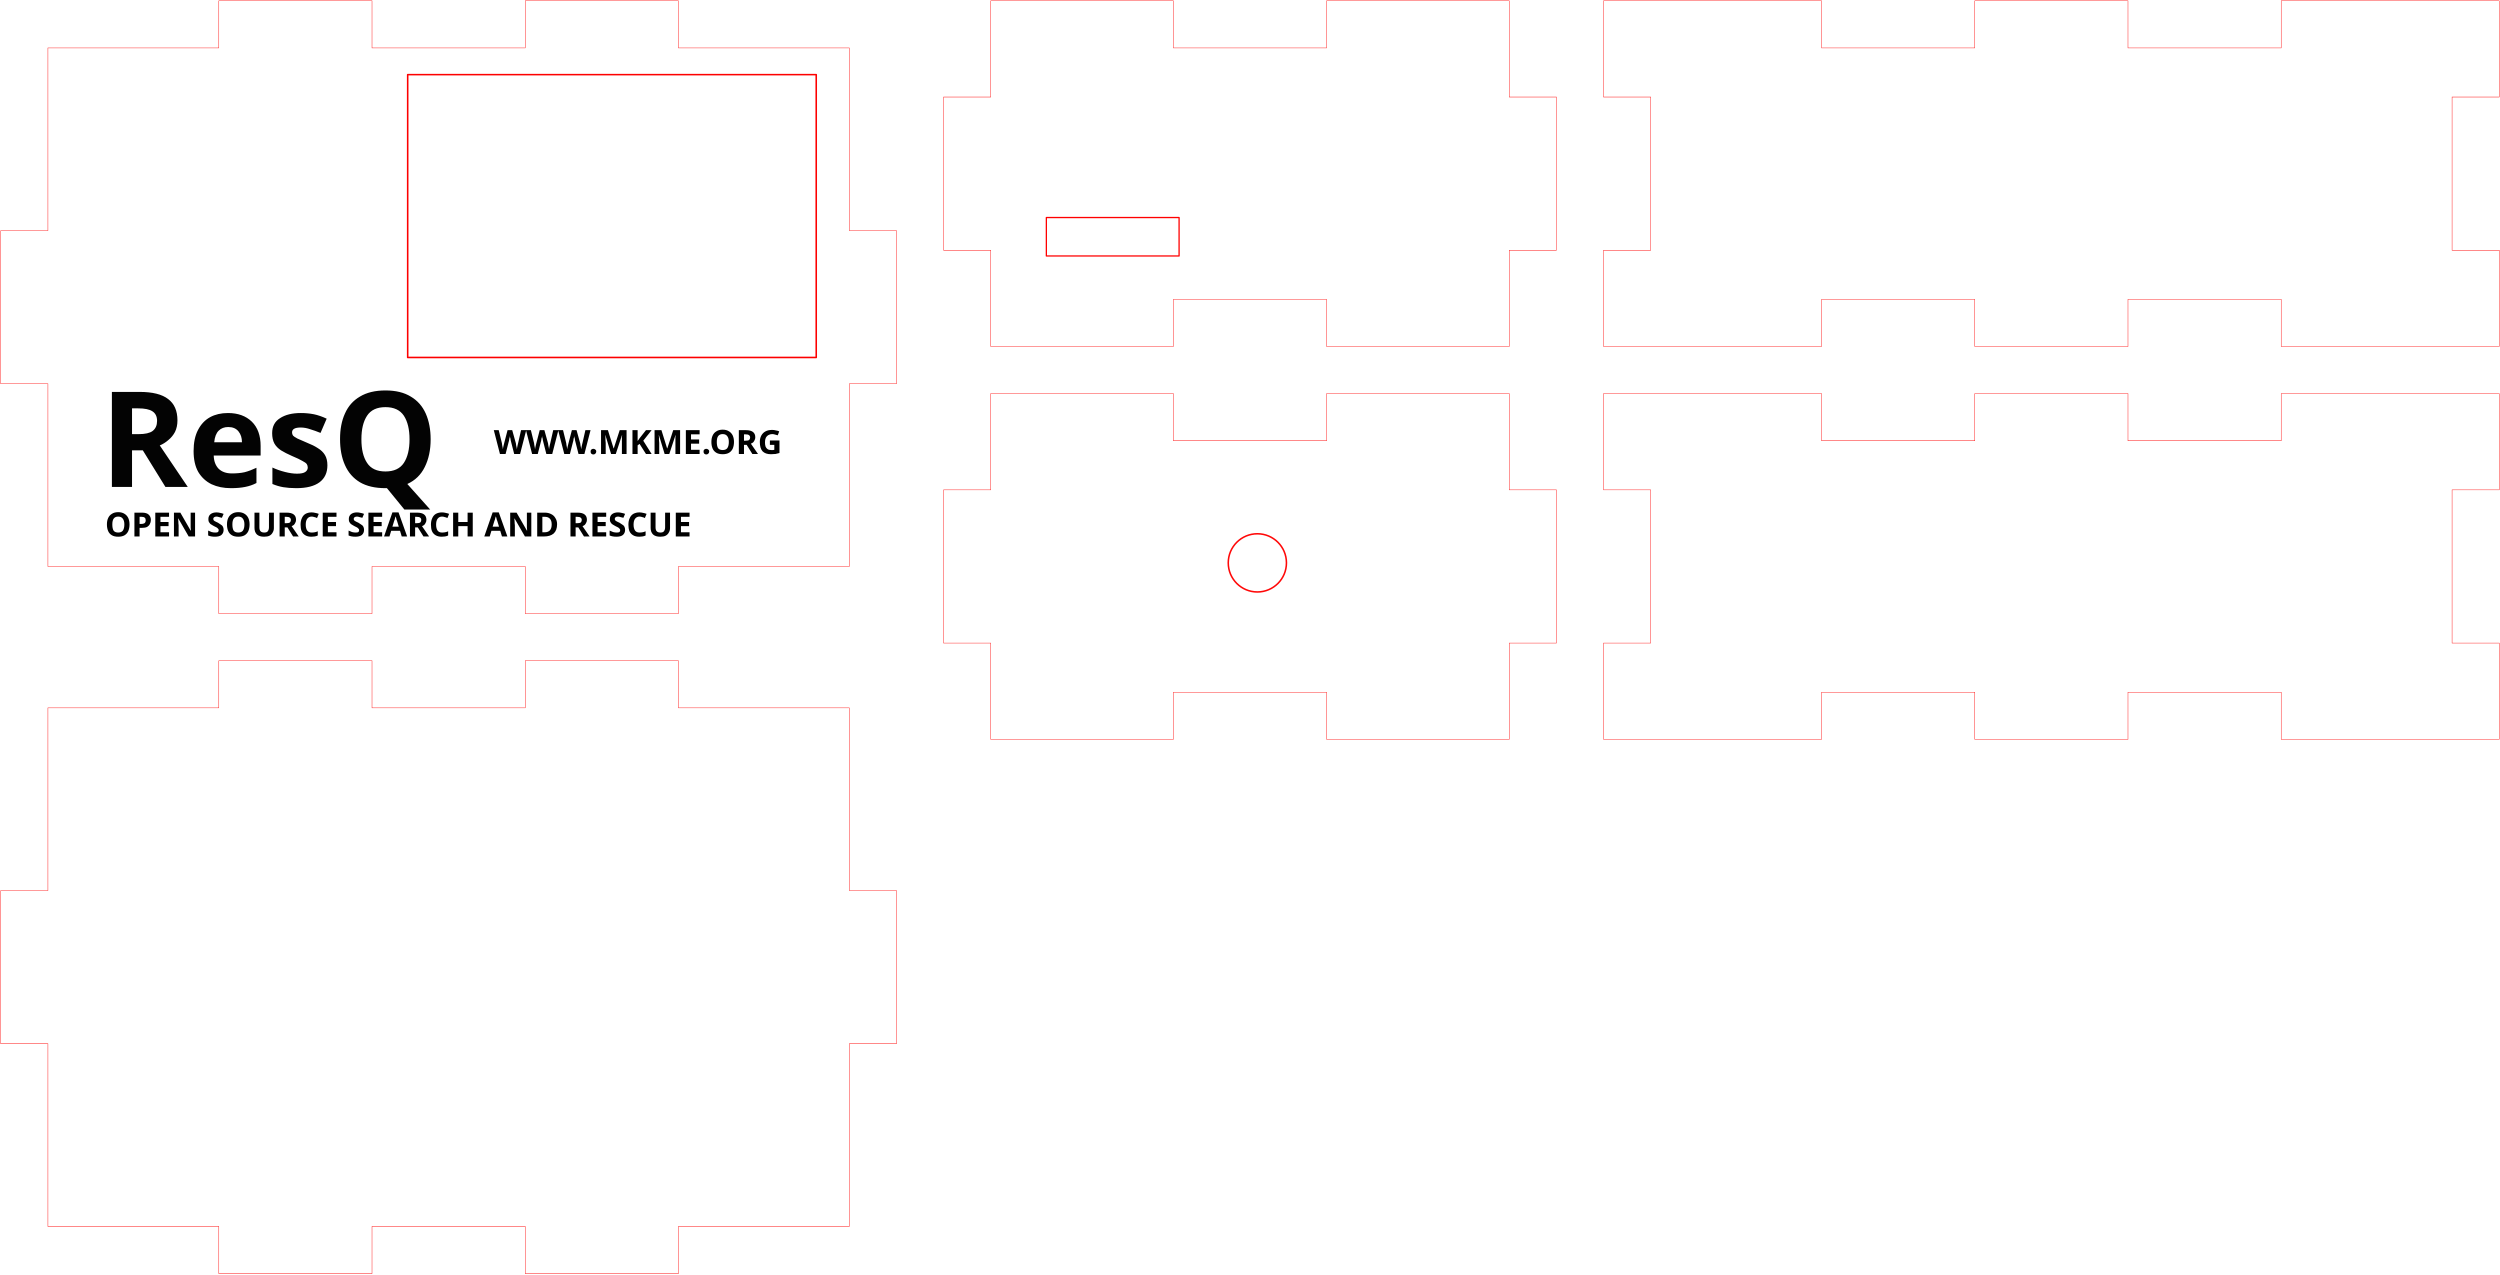
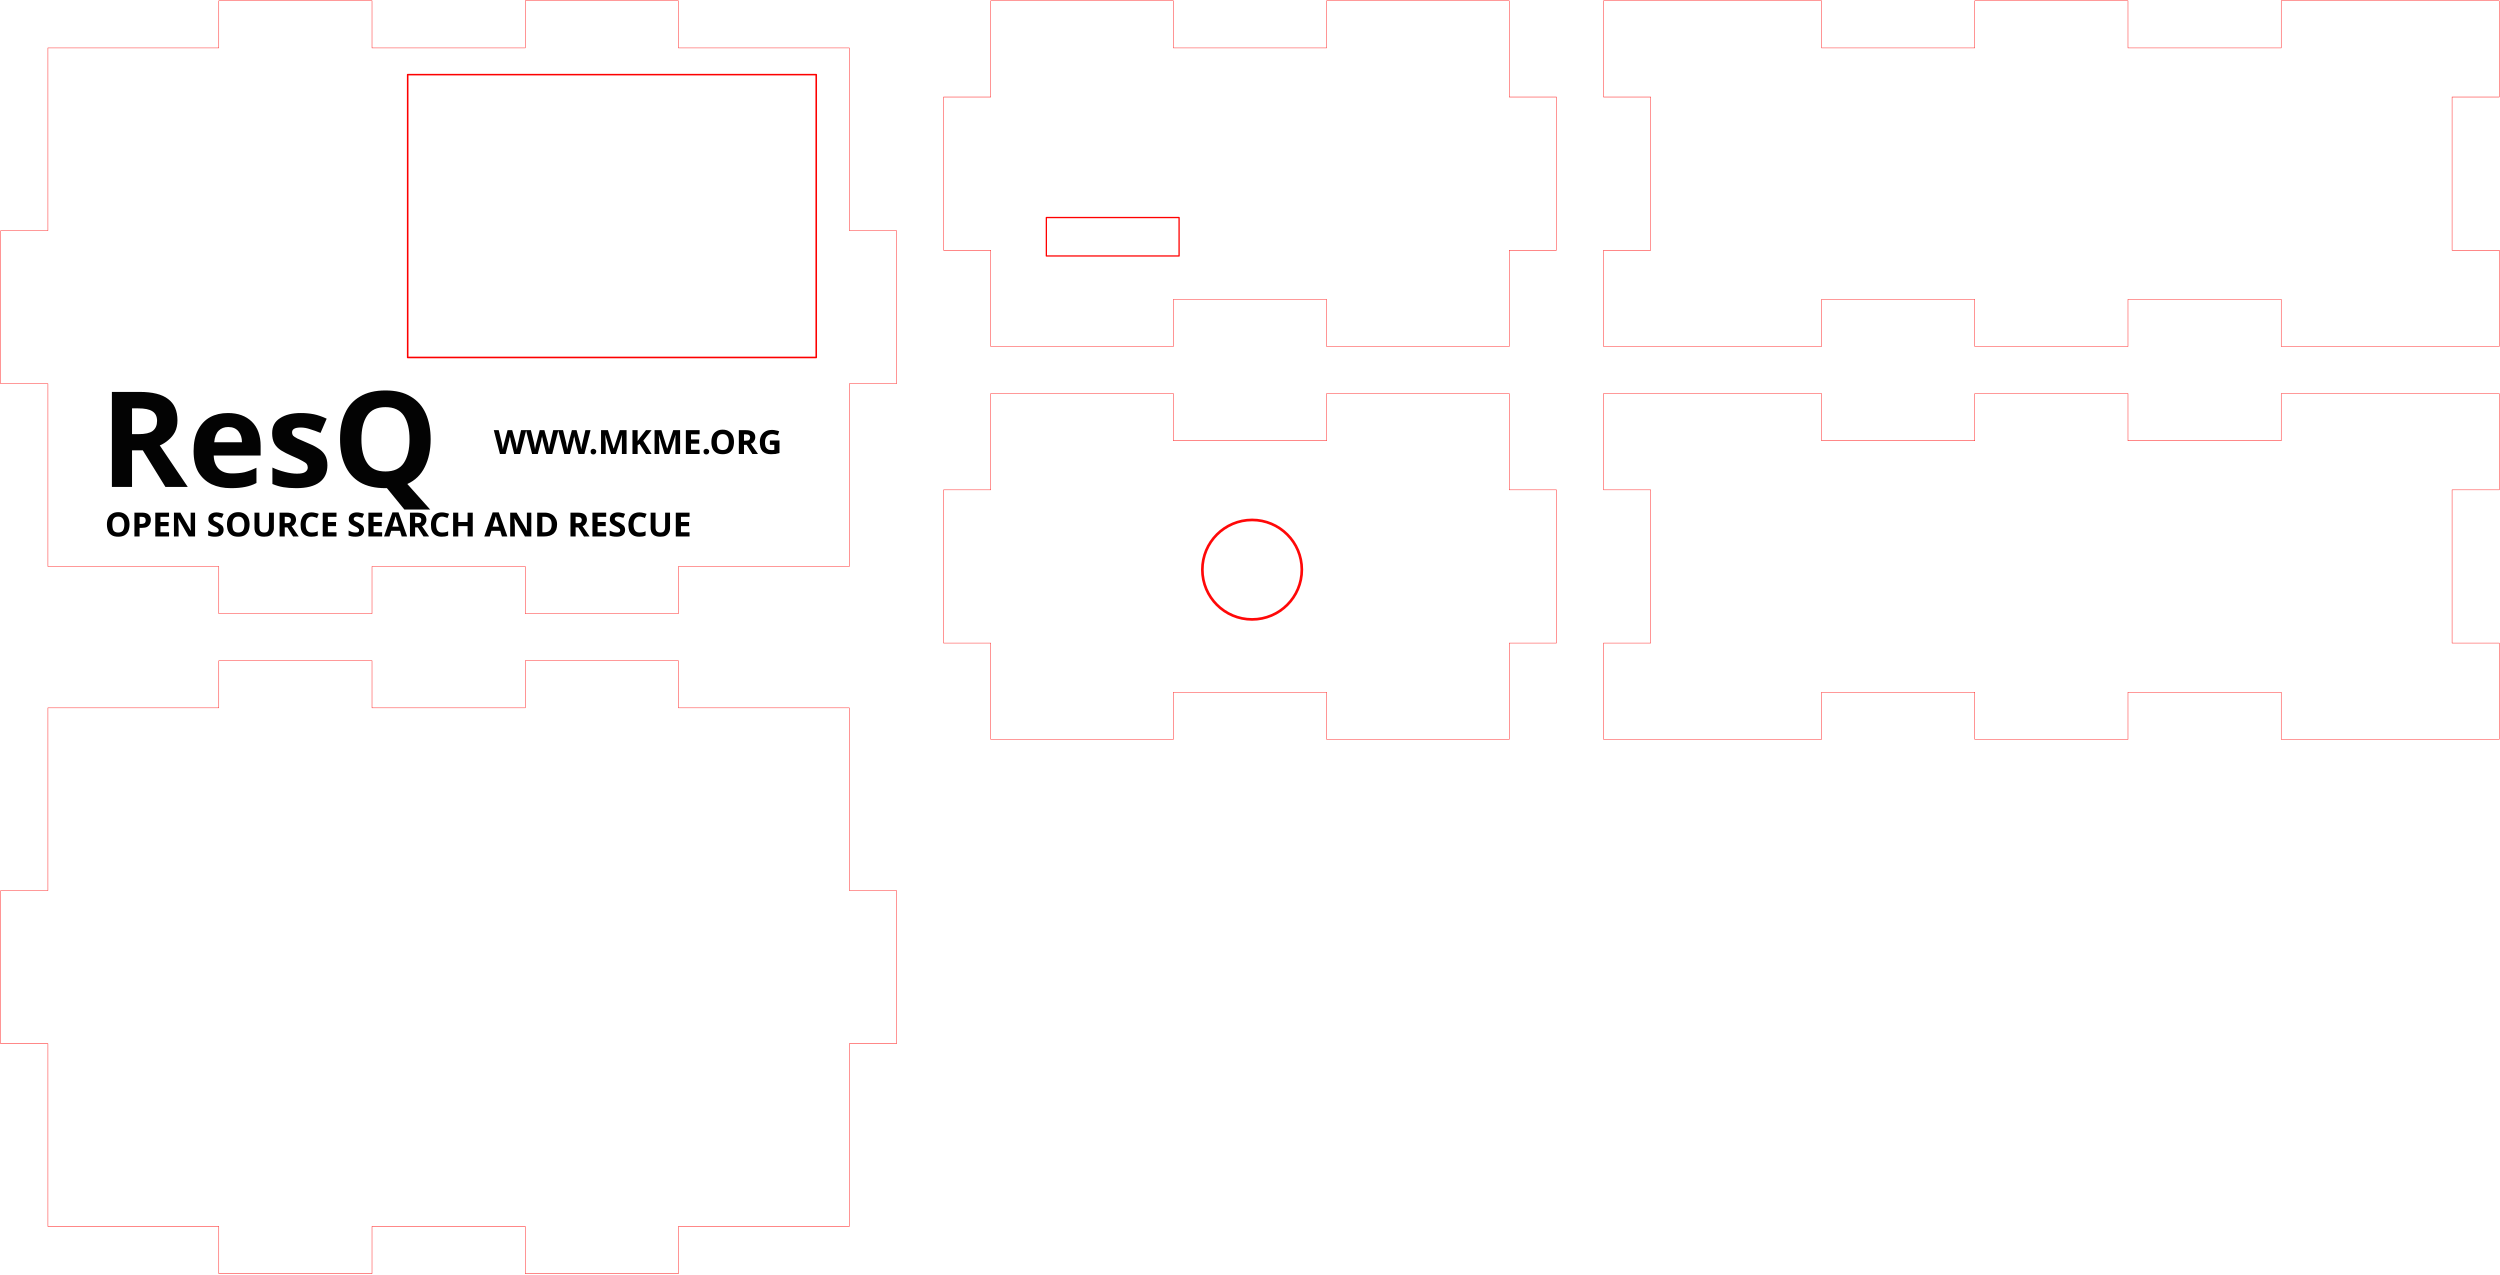
<svg xmlns="http://www.w3.org/2000/svg" width="159.1mm" height="81.1mm" viewBox="0 0 159.1 81.1" version="1.1" preserveAspectRatio="xMidYMid meet" id="svg4614">
  <defs id="defs4618" />
  <g id="svgGroup" font-size="9pt" style="font-size:12px;fill:none;fill-rule:evenodd;stroke:#000000;stroke-width:0.25mm;stroke-linecap:round" transform="rotate(-180,79.525,40.525)">
    <path d="m 0,59 v 6.125 h 3 v 9.75 H 0 V 81 h 13.875 v -3 h 9.75 v 3 h 9.75 v -3 h 9.75 v 3 H 52.875 57 v -6.125 h -3 v -9.75 h 3 V 59 H 43.125 v 3 h -9.75 v -3 h -9.75 v 3 h -9.75 v -3 h -9.75 z" id="front_outsideCutPath" style="vector-effect:non-scaling-stroke;stroke:#ff0000;stroke-width:0.1" />
    <path d="m 63,59 v 6.125 h -3 v 9.75 h 3 V 81 h 11.625 v -3 h 9.75 v 3 H 94.125 96 v -6.125 h 3 v -9.75 H 96 V 59 H 84.375 v 3 h -9.75 v -3 h -9.75 z" id="left_outsideCutPath" style="vector-effect:non-scaling-stroke;stroke:#ff0000;stroke-width:0.1" />
    <path d="m 105,45 v 11.625 h -3 v 9.75 h 3 V 76.125 78 h 10.875 v 3 h 9.75 v -3 h 9.75 v 3 h 9.75 v -3 h 9.75 H 156 V 66.375 h 3 v -9.75 h -3 V 46.875 45 h -10.875 v -3 h -9.75 v 3 h -9.75 v -3 h -9.75 v 3 h -9.75 z" id="top_outsideCutPath" style="vector-effect:non-scaling-stroke;stroke:#ff0000;stroke-width:0.1" />
    <path d="m 0,34 v 6.125 h 3 v 9.75 H 0 V 56 h 13.875 v -3 h 9.75 v 3 h 9.75 v -3 h 9.75 v 3 H 52.875 57 v -6.125 h -3 v -9.75 h 3 V 34 H 43.125 v 3 h -9.75 v -3 h -9.75 v 3 h -9.75 v -3 h -9.75 z" id="back_outsideCutPath" style="vector-effect:non-scaling-stroke;stroke:#ff0000;stroke-width:0.1" />
    <path d="m 63,34 v 6.125 h -3 v 9.75 h 3 V 56 h 11.625 v -3 h 9.75 v 3 H 94.125 96 v -6.125 h 3 v -9.75 H 96 V 34 H 84.375 v 3 h -9.75 v -3 h -9.75 z" id="right_outsideCutPath" style="vector-effect:non-scaling-stroke;stroke:#ff0000;stroke-width:0.1" />
    <path d="m 105,3 v 11.625 h -3 v 9.75 h 3 V 34.125 36 h 10.875 v 3 h 9.75 v -3 h 9.75 v 3 h 9.75 v -3 h 9.75 H 156 V 24.375 h 3 v -9.75 h -3 V 4.875 3 H 145.125 V 0 h -9.75 v 3 h -9.75 V 0 h -9.75 v 3 h -9.75 z" id="bottom_outsideCutPath" style="vector-effect:non-scaling-stroke;stroke:#ff0000;stroke-width:0.1" />
  </g>
  <rect style="fill:none;fill-opacity:1;fill-rule:nonzero;stroke:#fd0000;stroke-width:0.1;stroke-linecap:round;stroke-linejoin:round;stroke-miterlimit:4;stroke-dasharray:none;stroke-opacity:1;paint-order:stroke fill markers" id="rect4560" width="26" height="18" x="25.945" y="4.75" />
-   <circle style="fill:none;fill-opacity:1;fill-rule:nonzero;stroke:#ff0808;stroke-width:0.1;stroke-linecap:round;stroke-linejoin:round;stroke-miterlimit:4;stroke-dasharray:none;stroke-opacity:1;paint-order:stroke fill markers" id="path4586" cx="80.018" cy="35.821" r="1.852" />
+   <ellipse style="fill:none;fill-opacity:1;fill-rule:nonzero;stroke:#ff0808;stroke-width:0.171;stroke-linecap:round;stroke-linejoin:round;stroke-miterlimit:4;stroke-dasharray:none;stroke-opacity:1;paint-order:stroke fill markers" id="path4586" cx="79.683" cy="36.254" rx="3.165" ry="3.165" />
  <text xml:space="preserve" style="font-style:normal;font-weight:normal;font-size:10.583px;line-height:1.25;font-family:sans-serif;letter-spacing:0px;word-spacing:0px;fill:#000000;fill-opacity:0.986;stroke:none;stroke-width:0.265;stroke-miterlimit:4;stroke-dasharray:none;stroke-opacity:1" x="6.354" y="30.989" id="text4590">
    <tspan id="tspan4588" x="6.354" y="30.989" style="font-style:normal;font-variant:normal;font-weight:bold;font-stretch:normal;font-size:8.467px;font-family:Bahnschrift;-inkscape-font-specification:'Bahnschrift Bold';fill:#000000;fill-opacity:0.986;stroke:none;stroke-width:0.265;stroke-miterlimit:4;stroke-dasharray:none;stroke-opacity:1">ResQ</tspan>
  </text>
  <text xml:space="preserve" style="font-style:normal;font-variant:normal;font-weight:normal;font-stretch:normal;font-size:2.117px;line-height:1.25;font-family:Bahnschrift;-inkscape-font-specification:Bahnschrift;letter-spacing:0px;word-spacing:0px;fill:#000000;fill-opacity:1;stroke:none;stroke-width:0.265" x="6.681" y="34.138" id="text5237">
    <tspan id="tspan5235" x="6.681" y="34.138" style="font-style:normal;font-variant:normal;font-weight:bold;font-stretch:normal;font-family:Bahnschrift;-inkscape-font-specification:'Bahnschrift Bold';stroke-width:0.265">OPEN SOURCE SEARCH AND RESCUE</tspan>
  </text>
  <text xml:space="preserve" style="font-style:normal;font-variant:normal;font-weight:bold;font-stretch:normal;font-size:2.117px;line-height:5.25;font-family:Bahnschrift;-inkscape-font-specification:'Bahnschrift Bold';letter-spacing:0px;word-spacing:0px;fill:#000000;fill-opacity:1;stroke:none;stroke-width:0.265" x="31.424" y="28.893" id="text5267">
    <tspan id="tspan5265" x="31.424" y="28.893" style="font-style:normal;font-variant:normal;font-weight:bold;font-stretch:normal;font-size:2.117px;line-height:5.25;font-family:Bahnschrift;-inkscape-font-specification:'Bahnschrift Bold';stroke-width:0.265">WWW.MKME.ORG</tspan>
  </text>
  <rect style="fill:none;fill-opacity:1;fill-rule:nonzero;stroke:#ff0000;stroke-width:0.082;stroke-linecap:round;stroke-linejoin:round;stroke-miterlimit:4;stroke-dasharray:none;stroke-opacity:1;paint-order:stroke fill markers" id="rect5269" width="8.447" height="2.447" x="66.59" y="13.844" />
</svg>
